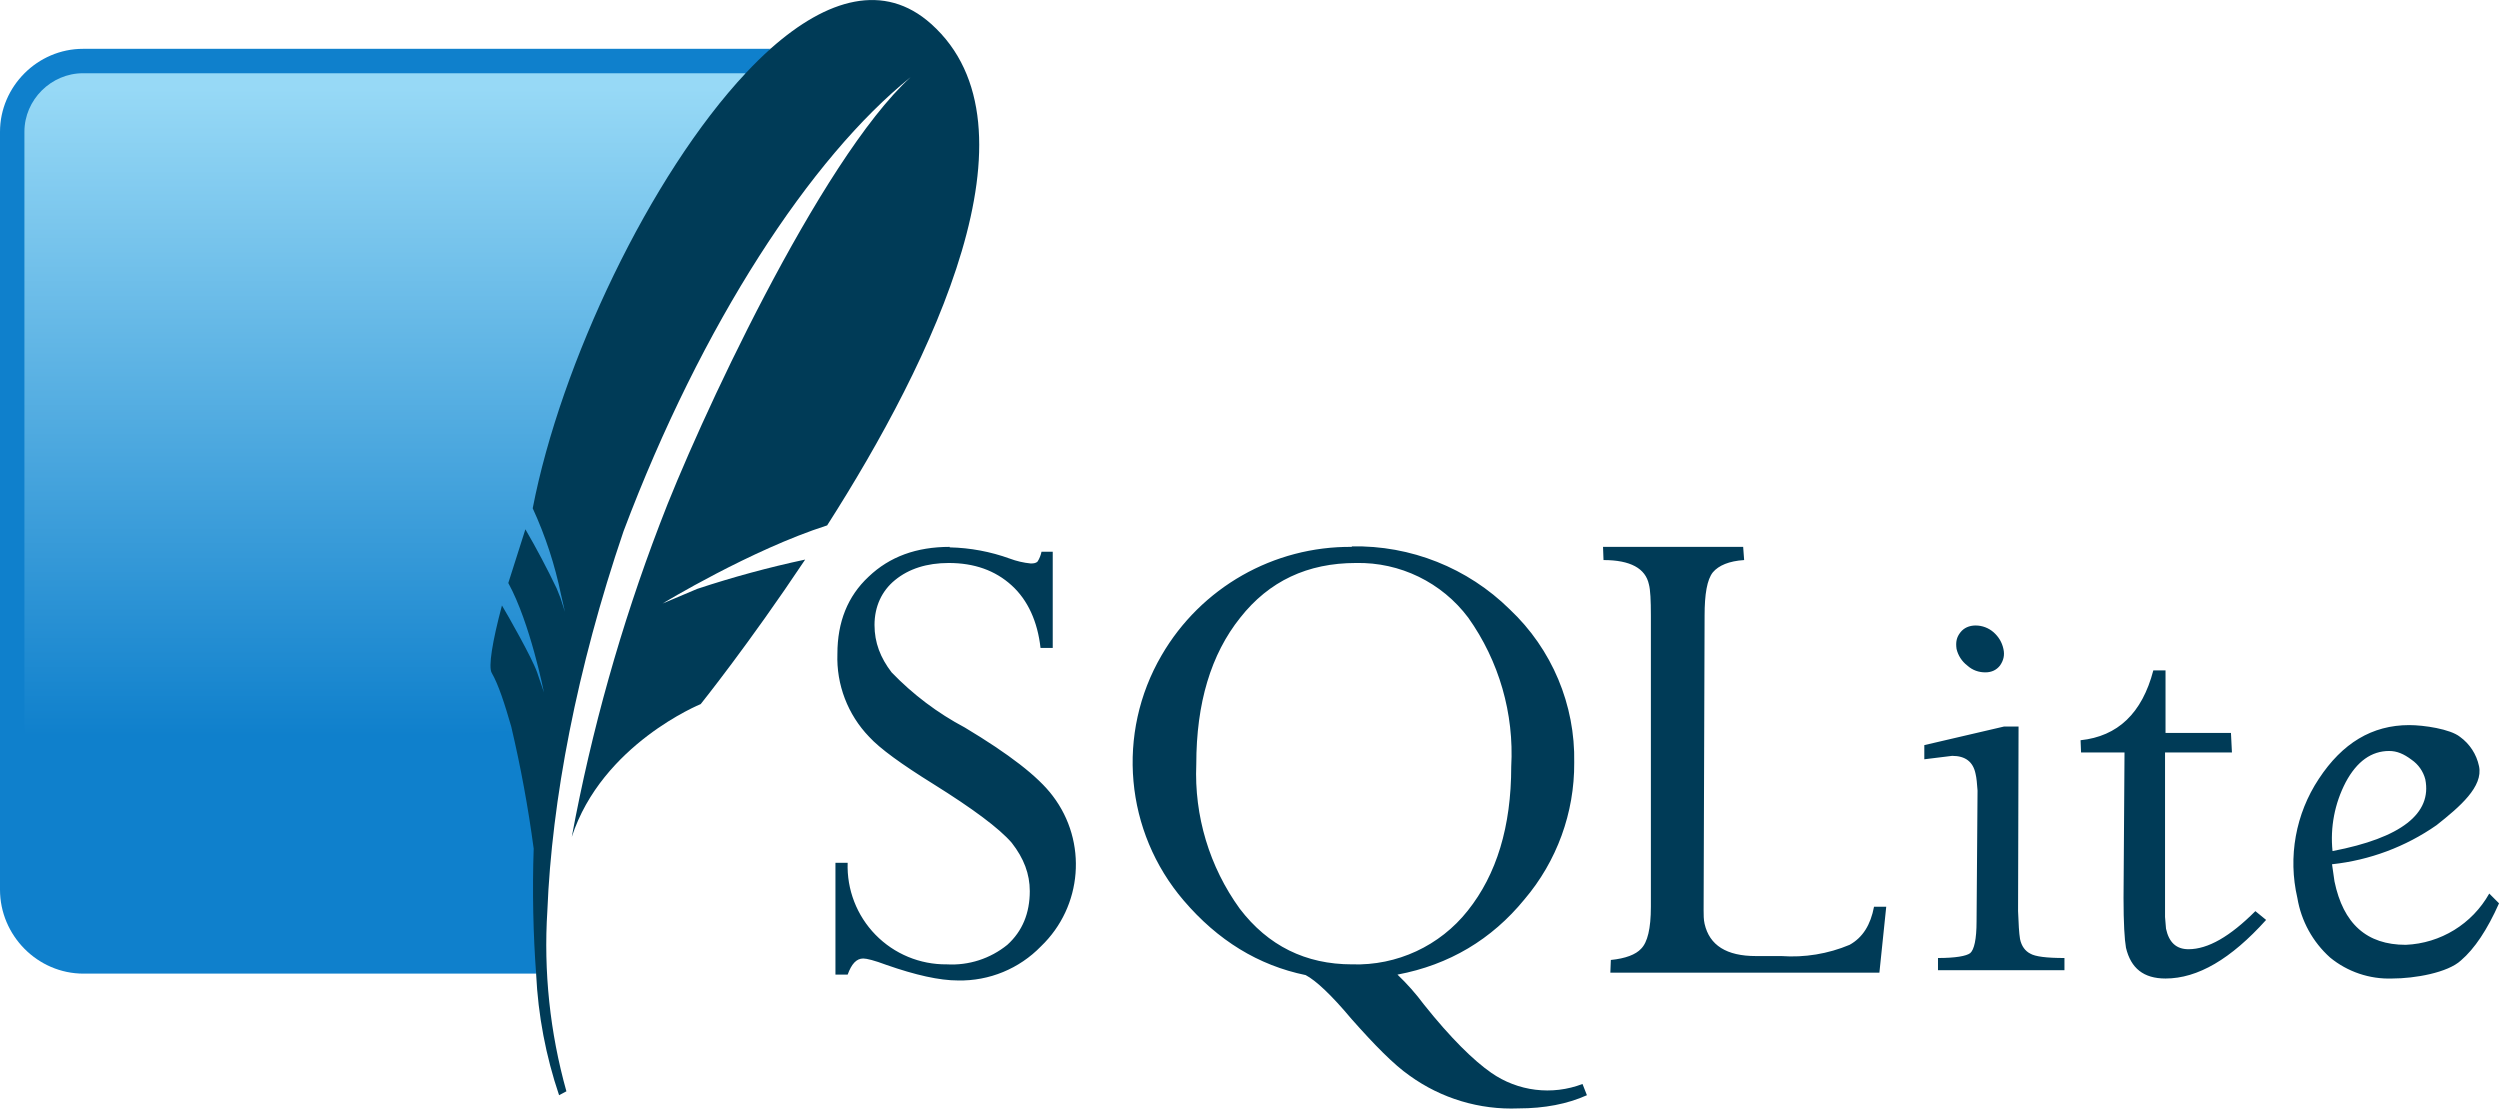
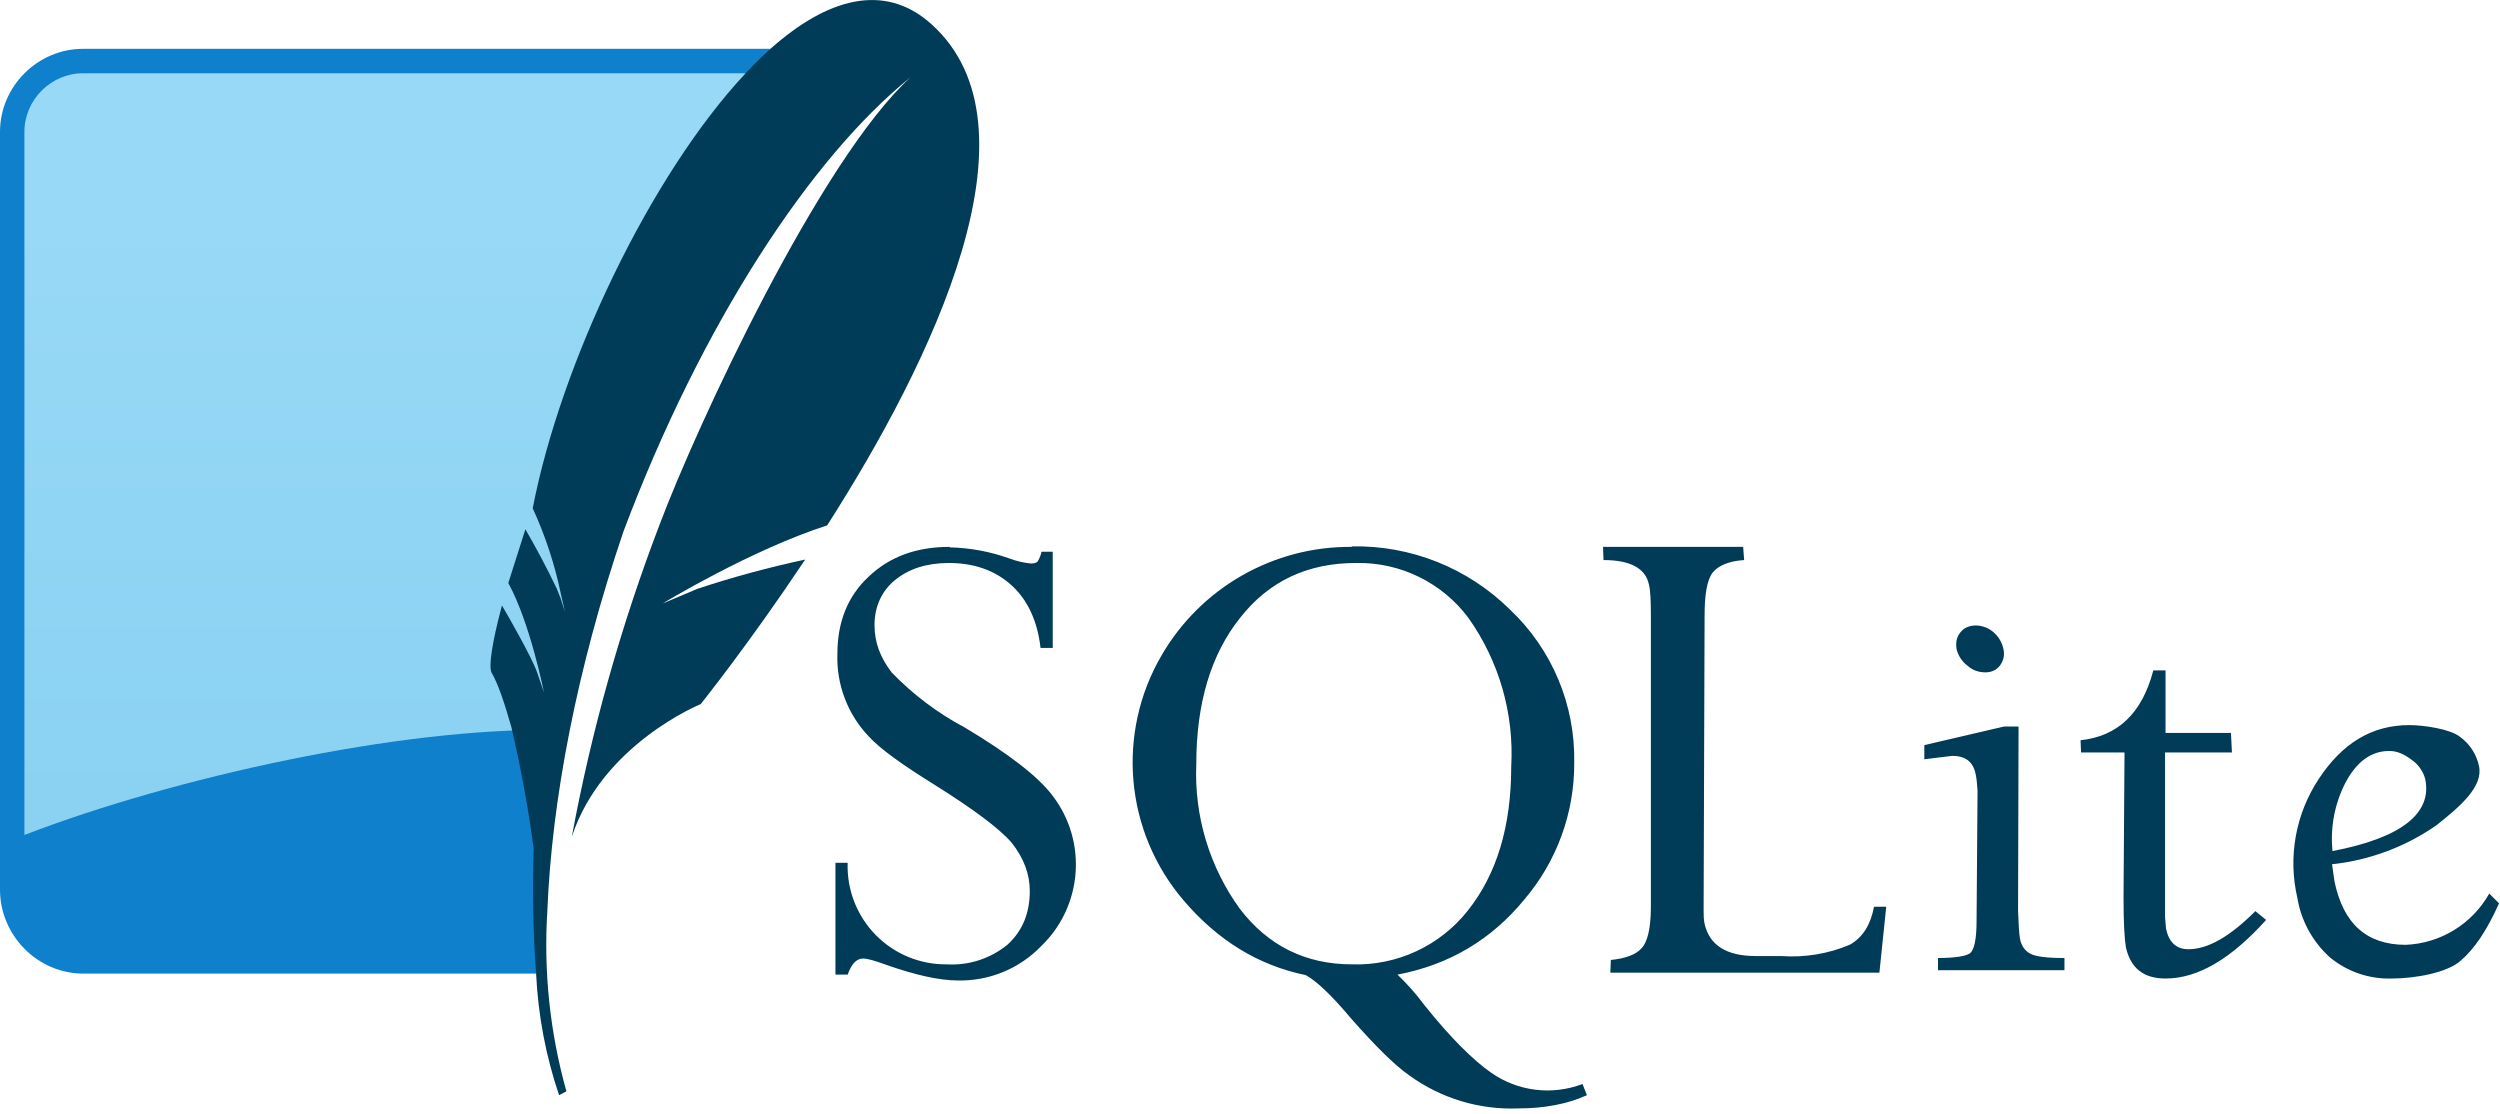
- <svg xmlns="http://www.w3.org/2000/svg" preserveAspectRatio="xMidYMid" viewBox="0 0 512 228">
+ <svg xmlns="http://www.w3.org/2000/svg" preserveAspectRatio="xMidYMid" viewBox="0 0 5120 2280">
  <defs>
-     <linearGradient x1="57.7%" y1="2%" x2="57.7%" y2="94.4%" id="a">
-       <stop stop-color="#97D9F6" offset="0%" />
-       <stop stop-color="#0F80CC" offset="92%" />
-       <stop stop-color="#0F80CC" offset="100%" />
+     <linearGradient id="a" x1="577%" x2="577%" y1="20%" y2="944%">
+       <stop offset="0%" stop-color="#97D9F6" />
+       <stop offset="92%" stop-color="#0F80CC" />
+       <stop offset="100%" stop-color="#0F80CC" />
    </linearGradient>
  </defs>
-   <path d="M194.5 112c-6.8 0-12.3 2-16.6 6.1-4.3 4-6.4 9.3-6.4 15.8a23.3 23.3 0 0 0 6.5 17c2.2 2.4 6.6 5.6 13.2 9.7 8 5 13.4 9 16 12 2.5 3.2 3.7 6.4 3.7 9.9 0 4.5-1.5 8.2-4.6 11a18 18 0 0 1-12.4 4 20.1 20.1 0 0 1-20.3-20.8h-2.5v22.9h2.5c.8-2.2 1.8-3.3 3.2-3.3.7 0 2.3.4 4.7 1.3 6 2.1 10.9 3.2 14.7 3.2a23 23 0 0 0 17-7 23.2 23.2 0 0 0 2.4-30.8c-3-4-9-8.6-18-14a59.5 59.5 0 0 1-15-11.3c-2.3-3-3.5-6.1-3.5-9.7 0-3.8 1.5-7 4.2-9.2 2.8-2.3 6.5-3.5 11-3.5 5.2 0 9.5 1.5 12.9 4.6 3.3 3 5.3 7.4 5.9 12.8h2.5V113h-2.3a6 6 0 0 1-.8 2c-.3.3-.7.4-1.4.4a17 17 0 0 1-4.3-1 38.6 38.6 0 0 0-12.3-2.3Zm82.4 0a44.6 44.6 0 0 0-39 22.2 43.5 43.5 0 0 0 4.5 50.2c7 8.2 15.3 13.3 25 15.3 2.1 1.1 5.3 4.1 9.4 9 4.7 5.3 8.6 9.3 11.9 11.6A35.6 35.6 0 0 0 311 227c5.3 0 10-.9 14-2.7l-.9-2.3a20.1 20.1 0 0 1-18.7-2.3c-3.6-2.5-8.3-7.1-13.8-14a47.6 47.6 0 0 0-5.4-6.1c10.6-2 19.3-7.2 26-15.4a42.8 42.8 0 0 0 10.2-28 42 42 0 0 0-13.2-31.4 44.8 44.8 0 0 0-32.4-12.9Zm51.4 0 .1 2.7c5.5 0 8.6 1.7 9.3 5 .3 1.1.4 3.3.4 6.4v59.6c0 4.5-.7 7.3-2 8.6-1.1 1.2-3.2 2-6.2 2.3l-.1 2.6h55.1l1.4-13.5h-2.5c-.7 3.7-2.3 6.3-5 7.8a30.5 30.5 0 0 1-14 2.3h-5.2c-6 0-9.5-2.2-10.5-6.6-.2-.9-.2-1.8-.2-2.8l.2-60.3c0-4.4.5-7.4 1.7-8.9 1.2-1.4 3.3-2.3 6.4-2.5l-.2-2.7h-28.7Zm-50.6 3.3a28 28 0 0 1 23 11.2 48 48 0 0 1 8.8 30.5c0 12.3-3 22.1-8.9 29.5a29 29 0 0 1-23.7 11c-9.5 0-17.2-3.8-23-11.4a47.1 47.1 0 0 1-8.9-29.6c0-12.5 3-22.5 9-30 5.9-7.5 13.8-11.2 23.7-11.2Zm126.9 12.8c-1.3 0-2.4.5-3.1 1.4-.8 1-1 2-.8 3.4a6 6 0 0 0 2.2 3.4c1.1 1 2.4 1.4 3.7 1.4 1.3 0 2.3-.5 3-1.4.7-1 1-2.1.7-3.4-.3-1.4-1-2.5-2-3.4a5.6 5.6 0 0 0-3.7-1.4Zm36.4 9.2c-2.3 8.8-7.3 13.5-14.9 14.3l.1 2.5h8.9l-.2 29.8c0 5.1.2 8.5.5 10.2 1 4.2 3.6 6.3 8.1 6.3 6.6 0 13.4-4 20.6-12l-2.2-1.8c-5.2 5.2-9.7 7.8-13.7 7.8-2.5 0-4-1.4-4.6-4.2l-.2-2.4v-33.7h13.7l-.2-4h-13.4v-12.8H441Zm52.4 11.2c-7.6 0-13.7 3.7-18.5 11a31.3 31.3 0 0 0-4.4 24.4 21 21 0 0 0 6.7 12.2 19 19 0 0 0 12.7 4.3c4.7 0 11.4-1.2 14.1-3.7 2.8-2.4 5.4-6.3 7.8-11.7l-2-2a20.6 20.6 0 0 1-17.1 10.5c-8 0-12.8-4.3-14.6-13l-.5-3.5a46 46 0 0 0 21.4-8c4.8-3.8 9.6-7.9 8.7-12.1a9.9 9.9 0 0 0-3.9-6c-2-1.6-7.4-2.4-10.4-2.4Zm-83 .3-16.3 3.8v2.9l5.7-.7c2.7 0 4.3 1.2 4.8 3.7.2.8.3 2 .4 3.4l-.2 26.8c0 3.7-.5 5.8-1.3 6.5-.8.6-3 1-6.6 1v2.5h25.9v-2.5c-3.7 0-6-.3-7-.9-1-.5-1.8-1.5-2.1-3-.2-1.2-.3-3.1-.4-5.7l.1-37.8h-3Zm78.9 5c1.6 0 3 .6 4.6 1.8a7 7 0 0 1 2.8 4c1.4 7-4.9 12-19 14.7a25 25 0 0 1 2.7-14.1c2.3-4.3 5.3-6.4 8.9-6.4Z" fill="#003B57" />
-   <path d="M157.9 10H17C7.7 10 0 17.7 0 27v155.2c0 9.4 7.7 17.2 17.1 17.2h92.7c-1-46.2 14.7-135.7 48-189.5Z" fill="#0F80CC" />
-   <path d="M152.8 15H17C10.5 15 5 20.4 5 27V171c30.7-11.8 76.8-22 108.7-21.5a989.7 989.7 0 0 1 39-134.5Z" fill="url(#a)" />
-   <path d="M190.7 4.9c-9.6-8.6-21.3-5.2-32.8 5a81.4 81.4 0 0 0-5.1 5c-19.7 21-38 59.7-43.7 89.2a81.5 81.5 0 0 1 5.8 17.7l.8 3.5-.9-2.8a173.8 173.8 0 0 0-.8-2 172 172 0 0 0-6.4-12.1l-3.5 11c4.5 8.2 7.3 22.4 7.3 22.4l-1.4-4.1c-1-2.9-6-11.7-7.2-13.7-2 7.5-2.8 12.6-2.1 13.8 1.4 2.4 2.7 6.5 4 11a257.6 257.6 0 0 1 4.6 25c-.3 8.6-.1 17.6.5 25.7a91 91 0 0 0 4.7 24.8l1.5-.8a111 111 0 0 1-3.9-37c.9-22.5 6-49.5 15.6-77.7 16-42.5 38.4-76.6 58.8-93-18.6 17-43.8 71.4-51.4 91.6a365.7 365.7 0 0 0-18 64c6.2-19 26.4-27.2 26.4-27.2s9.8-12.2 21.4-29.6a210 210 0 0 0-22.1 6l-7.1 3s18.1-11 33.7-16C191 73.8 214.2 25.9 190.7 4.9" fill="#003B57" />
+   <path d="M1945 1120c-68 0-123 20-166 61-43 40-64 93-64 158a233 233 0 00 65 170c22 24 66 56 132 97 80 50 134 90 160 120 25 32 37 64 37 99 0 45-15 82-46 110a180 180 0 01-124 40 201 201 0 01-203-208h-25v229h25c8-22 18-33 32-33 7 0 23 4 47 13 60 21 109 32 147 32a230 230 0 00 170-70 232 232 0 00 24-308c-30-40-90-86-180-140a595 595 0 01-150-113c-23-30-35-61-35-97 0-38 15-70 42-92 28-23 65-35 110-35 52 0 95 15 129 46 33 30 53 74 59 128h25V1130h-23a60 60 0 01-8 20c-3 3-7 4-14 4a170 170 0 01-43-10 386 386 0 00-123-23Zm824 0a446 446 0 00-390 222 435 435 0 00 45 502c70 82 153 133 250 153 21 11 53 41 94 90 47 53 86 93 119 116A356 356 0 00 3110 2270c53 0 100-9 140-27l-9-23a201 201 0 01-187-23c-36-25-83-71-138-140a476 476 0 00-54-61c106-20 193-72 260-154a428 428 0 00 102-280 420 420 0 00-132-314 448 448 0 00-324-129Zm514 0 1 27c55 0 86 17 93 50 3 11 4 33 4 64v596c0 45-7 73-20 86-11 12-32 20-62 23l-1 26h551l14-135h-25c-7 37-23 63-50 78a305 305 0 01-140 23h-52c-60 0-95-22-105-66-2-9-2-18-2-28l2-603c0-44 5-74 17-89 12-14 33-23 64-25l-2-27h-287Zm-506 33a280 280 0 01 230 112 480 480 0 01 88 305c0 123-30 221-89 295a290 290 0 01-237 110c-95 0-172-38-230-114a471 471 0 01-89-296c0-125 30-225 90-300 59-75 138-112 237-112Zm1269 128c-13 0-24 5-31 14-8 10-10 20-8 34a60 60 0 00 22 34c11 10 24 14 37 14 13 0 23-5 30-14 7-10 10-21 7-34-3-14-10-25-20-34a56 56 0 00-37-14Zm364 92c-23 88-73 135-149 143l1 25h89l-2 298c0 51 2 85 5 102 10 42 36 63 81 63 66 0 134-40 206-120l-22-18c-52 52-97 78-137 78-25 0-40-14-46-42l-2-24v-337h137l-2-40h-134v-128H4410Zm524 112c-76 0-137 37-185 110a313 313 0 00-44 244 210 210 0 00 67 122 190 190 0 00 127 43c47 0 114-12 141-37 28-24 54-63 78-117l-20-20a206 206 0 01-171 105c-80 0-128-43-146-130l-5-35a460 460 0 00 214-80c48-38 96-79 87-121a99 99 0 00-39-60c-20-16-74-24-104-24Zm-830 3-163 38v29l57-7c27 0 43 12 48 37 2 8 3 20 4 34l-2 268c0 37-5 58-13 65-8 6-30 10-66 10v25h259v-25c-37 0-60-3-70-9-10-5-18-15-21-30-2-12-3-31-4-57l1-378h-30Zm789 50c16 0 30 6 46 18a70 70 0 01 28 40c14 70-49 120-190 147a250 250 0 01 27-141c23-43 53-64 89-64Z" fill="#003B57" />
+   <path d="M1579 100H170C77 100 0 177 0 270v1552c0 94 77 172 171 172h927c-10-462 147-1357 480-1895Z" fill="#0F80CC" />
+   <path d="M1528 150H170c-65 0-120 54-120 120v1440c307-118 768-220 1087-215a9897 9897 0 01 390-1345Z" fill="url(#a)" />
+   <path d="M1907 49c-96-86-213-52-328 50a814 814 0 00-51 50c-197 210-380 597-437 892a815 815 0 01 58 177l8 35-9-28a1738 1738 0 00-8-20 1720 1720 0 00-64-121l-35 110c45 82 73 224 73 224l-14-41c-10-29-60-117-72-137-20 75-28 126-21 138 14 24 27 65 40 110a2576 2576 0 01 46 250c-3 86-1 176 5 257a910 910 0 00 47 248l15-8a1110 1110 0 01-39-370c9-225 60-495 156-777 160-425 384-766 588-930-186 170-438 714-514 916a3657 3657 0 00-180 640c62-190 264-272 264-272s98-122 214-296a2100 2100 0 00-221 60l-71 30s181-110 337-160C1910 738 2142 259 1907 49" fill="#003B57" />
</svg>
